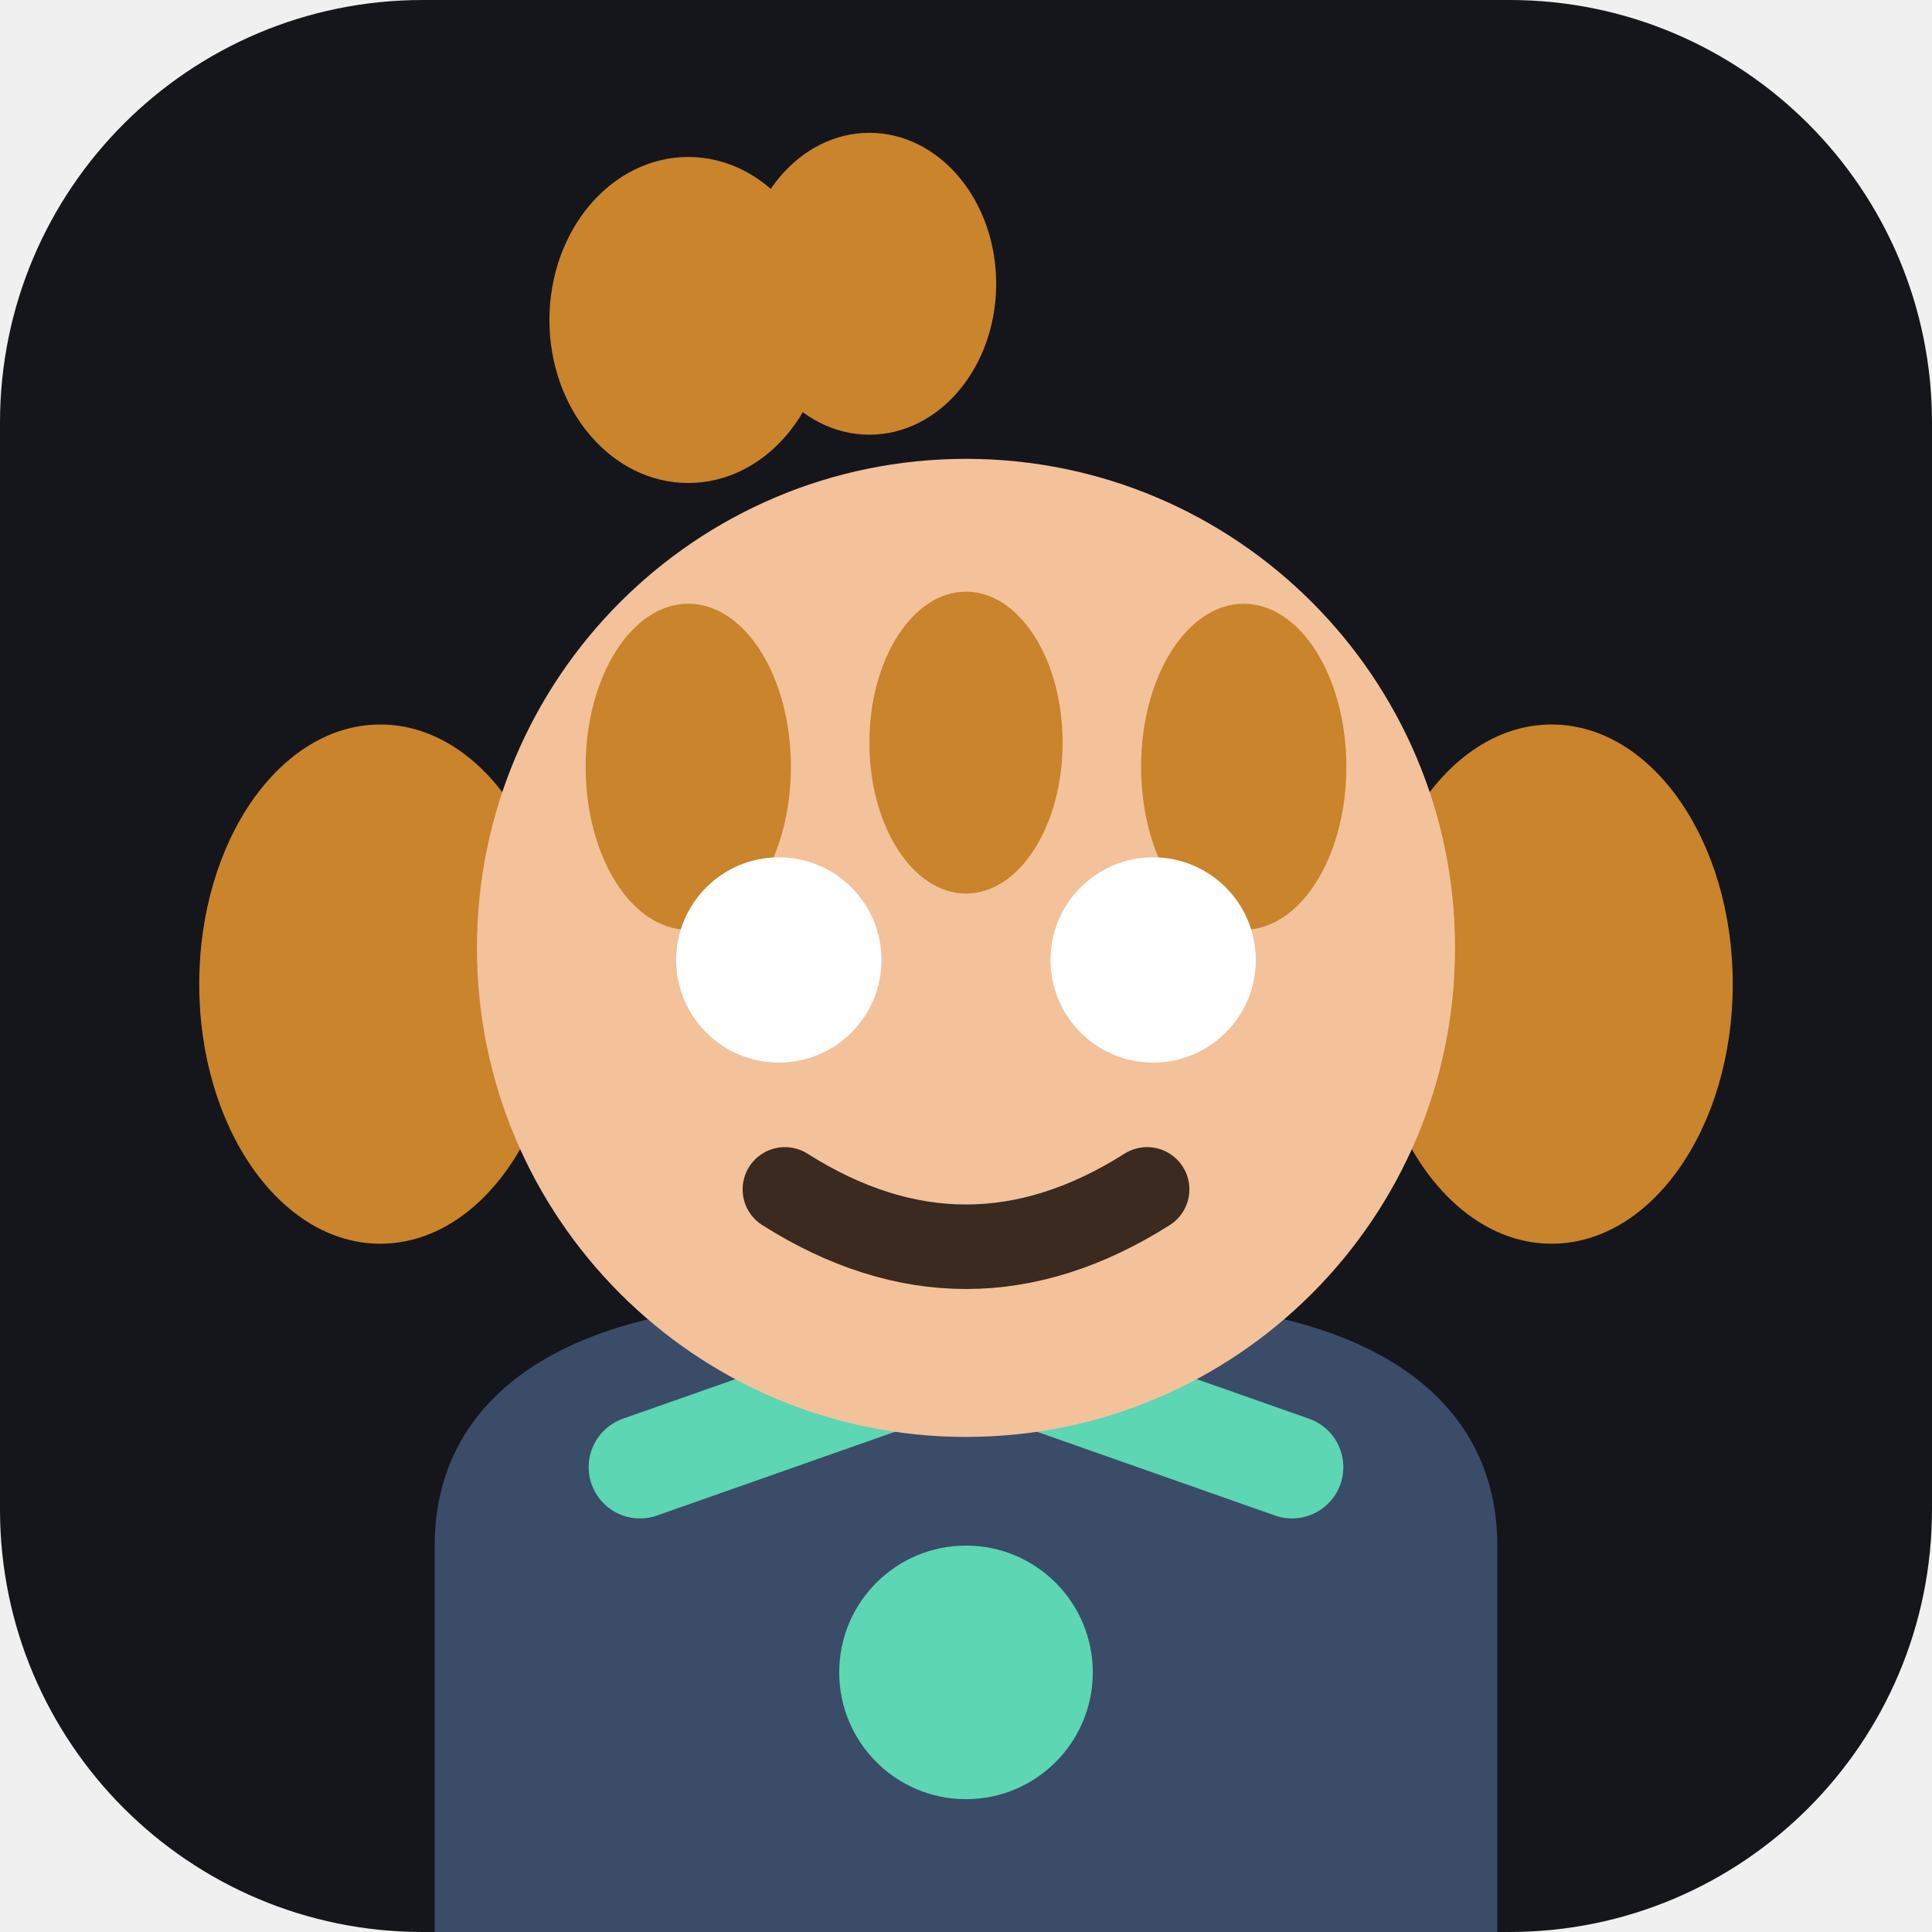
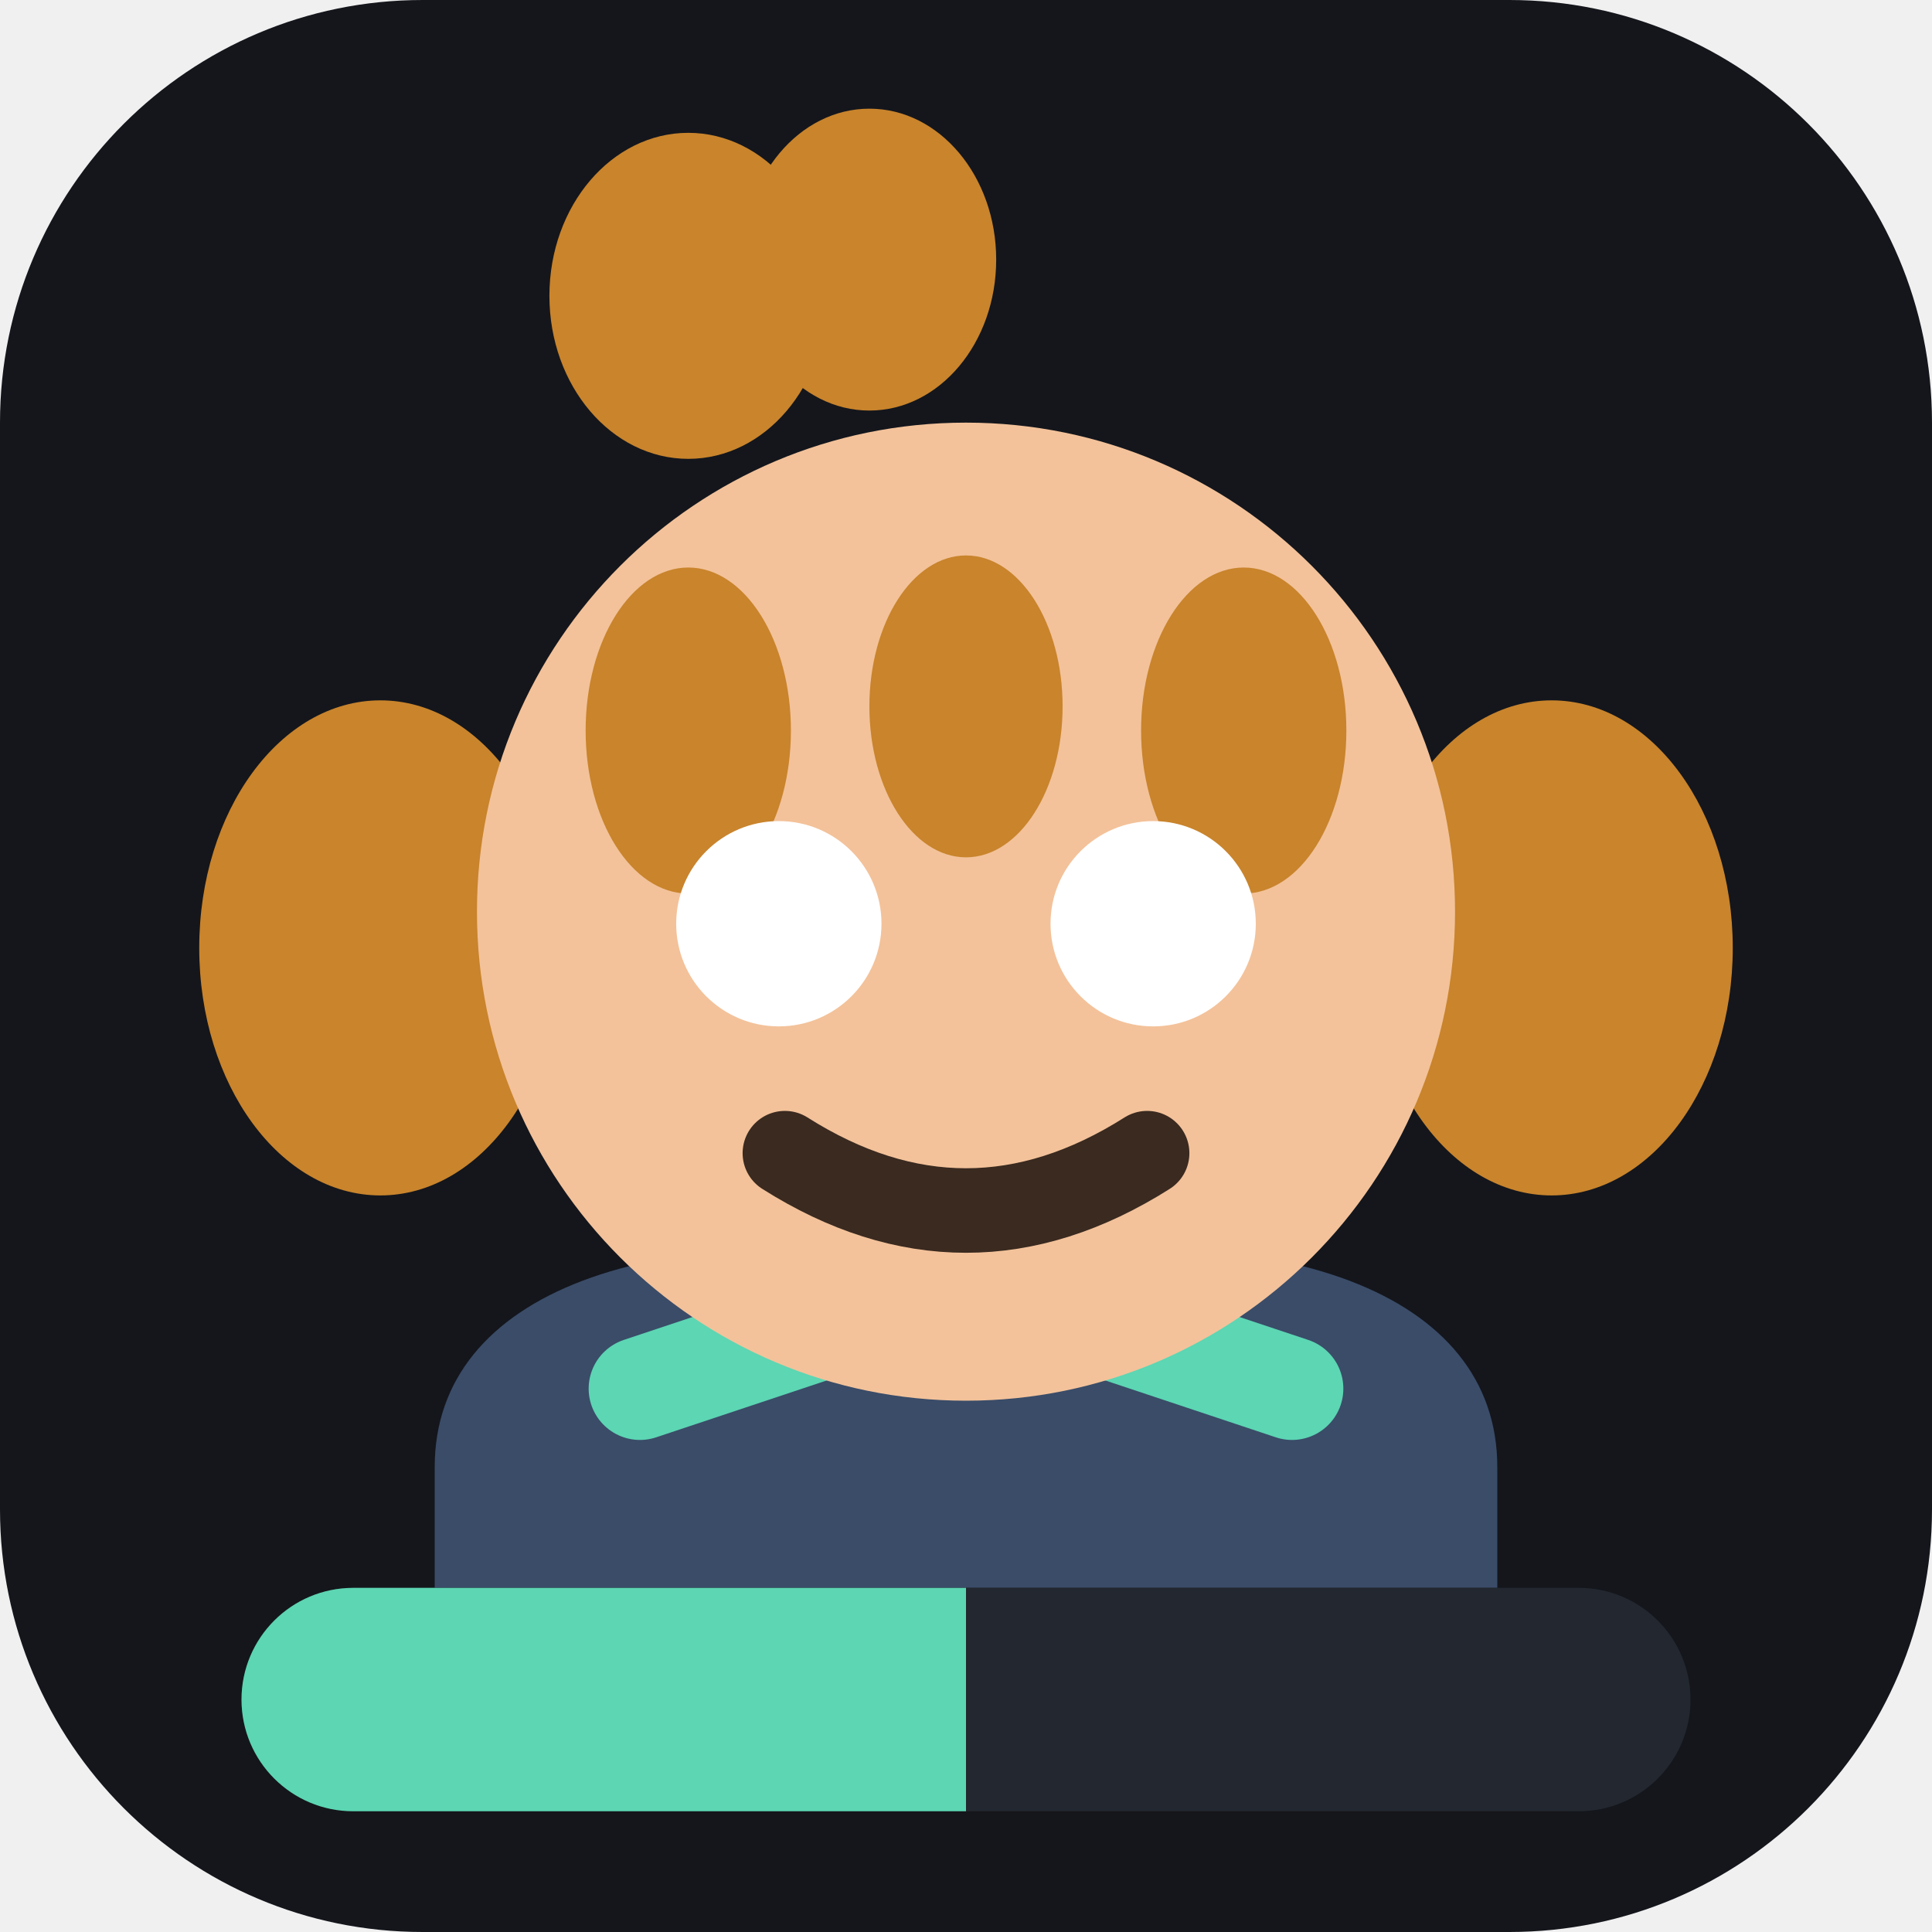
<svg xmlns="http://www.w3.org/2000/svg" viewBox="0 0 16 16">
  <rect width="16" height="16" rx="3.5" fill="#14161c" />
-   <path fill="#3a4c68" d="M3.6 12.8C3.6 11.2 5.4 10.5 8 10.9 10.6 10.5 12.4 11.2 12.4 12.8V16H3.6z" />
-   <path d="M5.3 12.15 L8 11.2 L10.7 12.15" fill="none" stroke="#5CD6B3" stroke-width=".85" stroke-linecap="round" />
-   <circle cx="8" cy="13.85" r="1.05" fill="#5CD6B3" />
-   <ellipse cx="5.7" cy="2.65" rx="1.15" ry="1.35" fill="#c9842c" />
-   <ellipse cx="7.2" cy="2.35" rx="1.05" ry="1.25" fill="#c9842c" />
-   <ellipse cx="3.15" cy="8.15" rx="1.5" ry="2.15" fill="#c9842c" />
-   <ellipse cx="12.85" cy="8.15" rx="1.5" ry="2.15" fill="#c9842c" />
-   <circle cx="8" cy="7.85" r="4.05" fill="#f3c29a" />
-   <ellipse cx="5.7" cy="6.35" rx=".85" ry="1.35" fill="#c9842c" />
-   <ellipse cx="8" cy="6.15" rx=".8" ry="1.25" fill="#c9842c" />
-   <ellipse cx="10.3" cy="6.35" rx=".85" ry="1.35" fill="#c9842c" />
-   <circle cx="6.45" cy="7.95" r=".85" fill="#fff" />
-   <circle cx="9.55" cy="7.95" r=".85" fill="#fff" />
-   <path d="M6.5 9.85 Q8 10.8 9.5 9.85" fill="none" stroke="#3a2a20" stroke-width=".7" stroke-linecap="round" />
+   <path fill="#3a4c68" d="M3.6 12.15C3.6 10.7 5.4 10.05 8 10.45 10.6 10.05 12.4 10.7 12.4 12.15V13.15H3.6z" />
+   <path d="M5.3 11.5 L8 10.6 L10.7 11.5" fill="none" stroke="#5CD6B3" stroke-width=".85" stroke-linecap="round" />
+   <ellipse cx="5.7" cy="2.45" rx="1.15" ry="1.35" fill="#c9842c" />
+   <ellipse cx="7.2" cy="2.15" rx="1.05" ry="1.25" fill="#c9842c" />
+   <ellipse cx="3.15" cy="7.85" rx="1.5" ry="2.05" fill="#c9842c" />
+   <ellipse cx="12.85" cy="7.85" rx="1.5" ry="2.05" fill="#c9842c" />
+   <circle cx="8" cy="7.55" r="4.05" fill="#f3c29a" />
+   <ellipse cx="5.7" cy="6.05" rx=".85" ry="1.35" fill="#c9842c" />
+   <ellipse cx="8" cy="5.85" rx=".8" ry="1.25" fill="#c9842c" />
+   <ellipse cx="10.3" cy="6.05" rx=".85" ry="1.35" fill="#c9842c" />
+   <circle cx="6.45" cy="7.65" r=".85" fill="#fff" />
+   <circle cx="9.55" cy="7.65" r=".85" fill="#fff" />
+   <path d="M6.5 9.55 Q8 10.5 9.5 9.55" fill="none" stroke="#3a2a20" stroke-width=".7" stroke-linecap="round" />
+   <defs>
+     <clipPath id="bar16">
+       <rect x="2" y="13.15" width="12" height="1.85" rx="0.925" />
+     </clipPath>
+   </defs>
+   <rect x="2" y="13.15" width="12" height="1.85" rx="0.925" fill="#23272f" />
+   <rect x="2" y="13.15" width="6" height="1.85" fill="#5CD6B3" clip-path="url(#bar16)" />
</svg>
